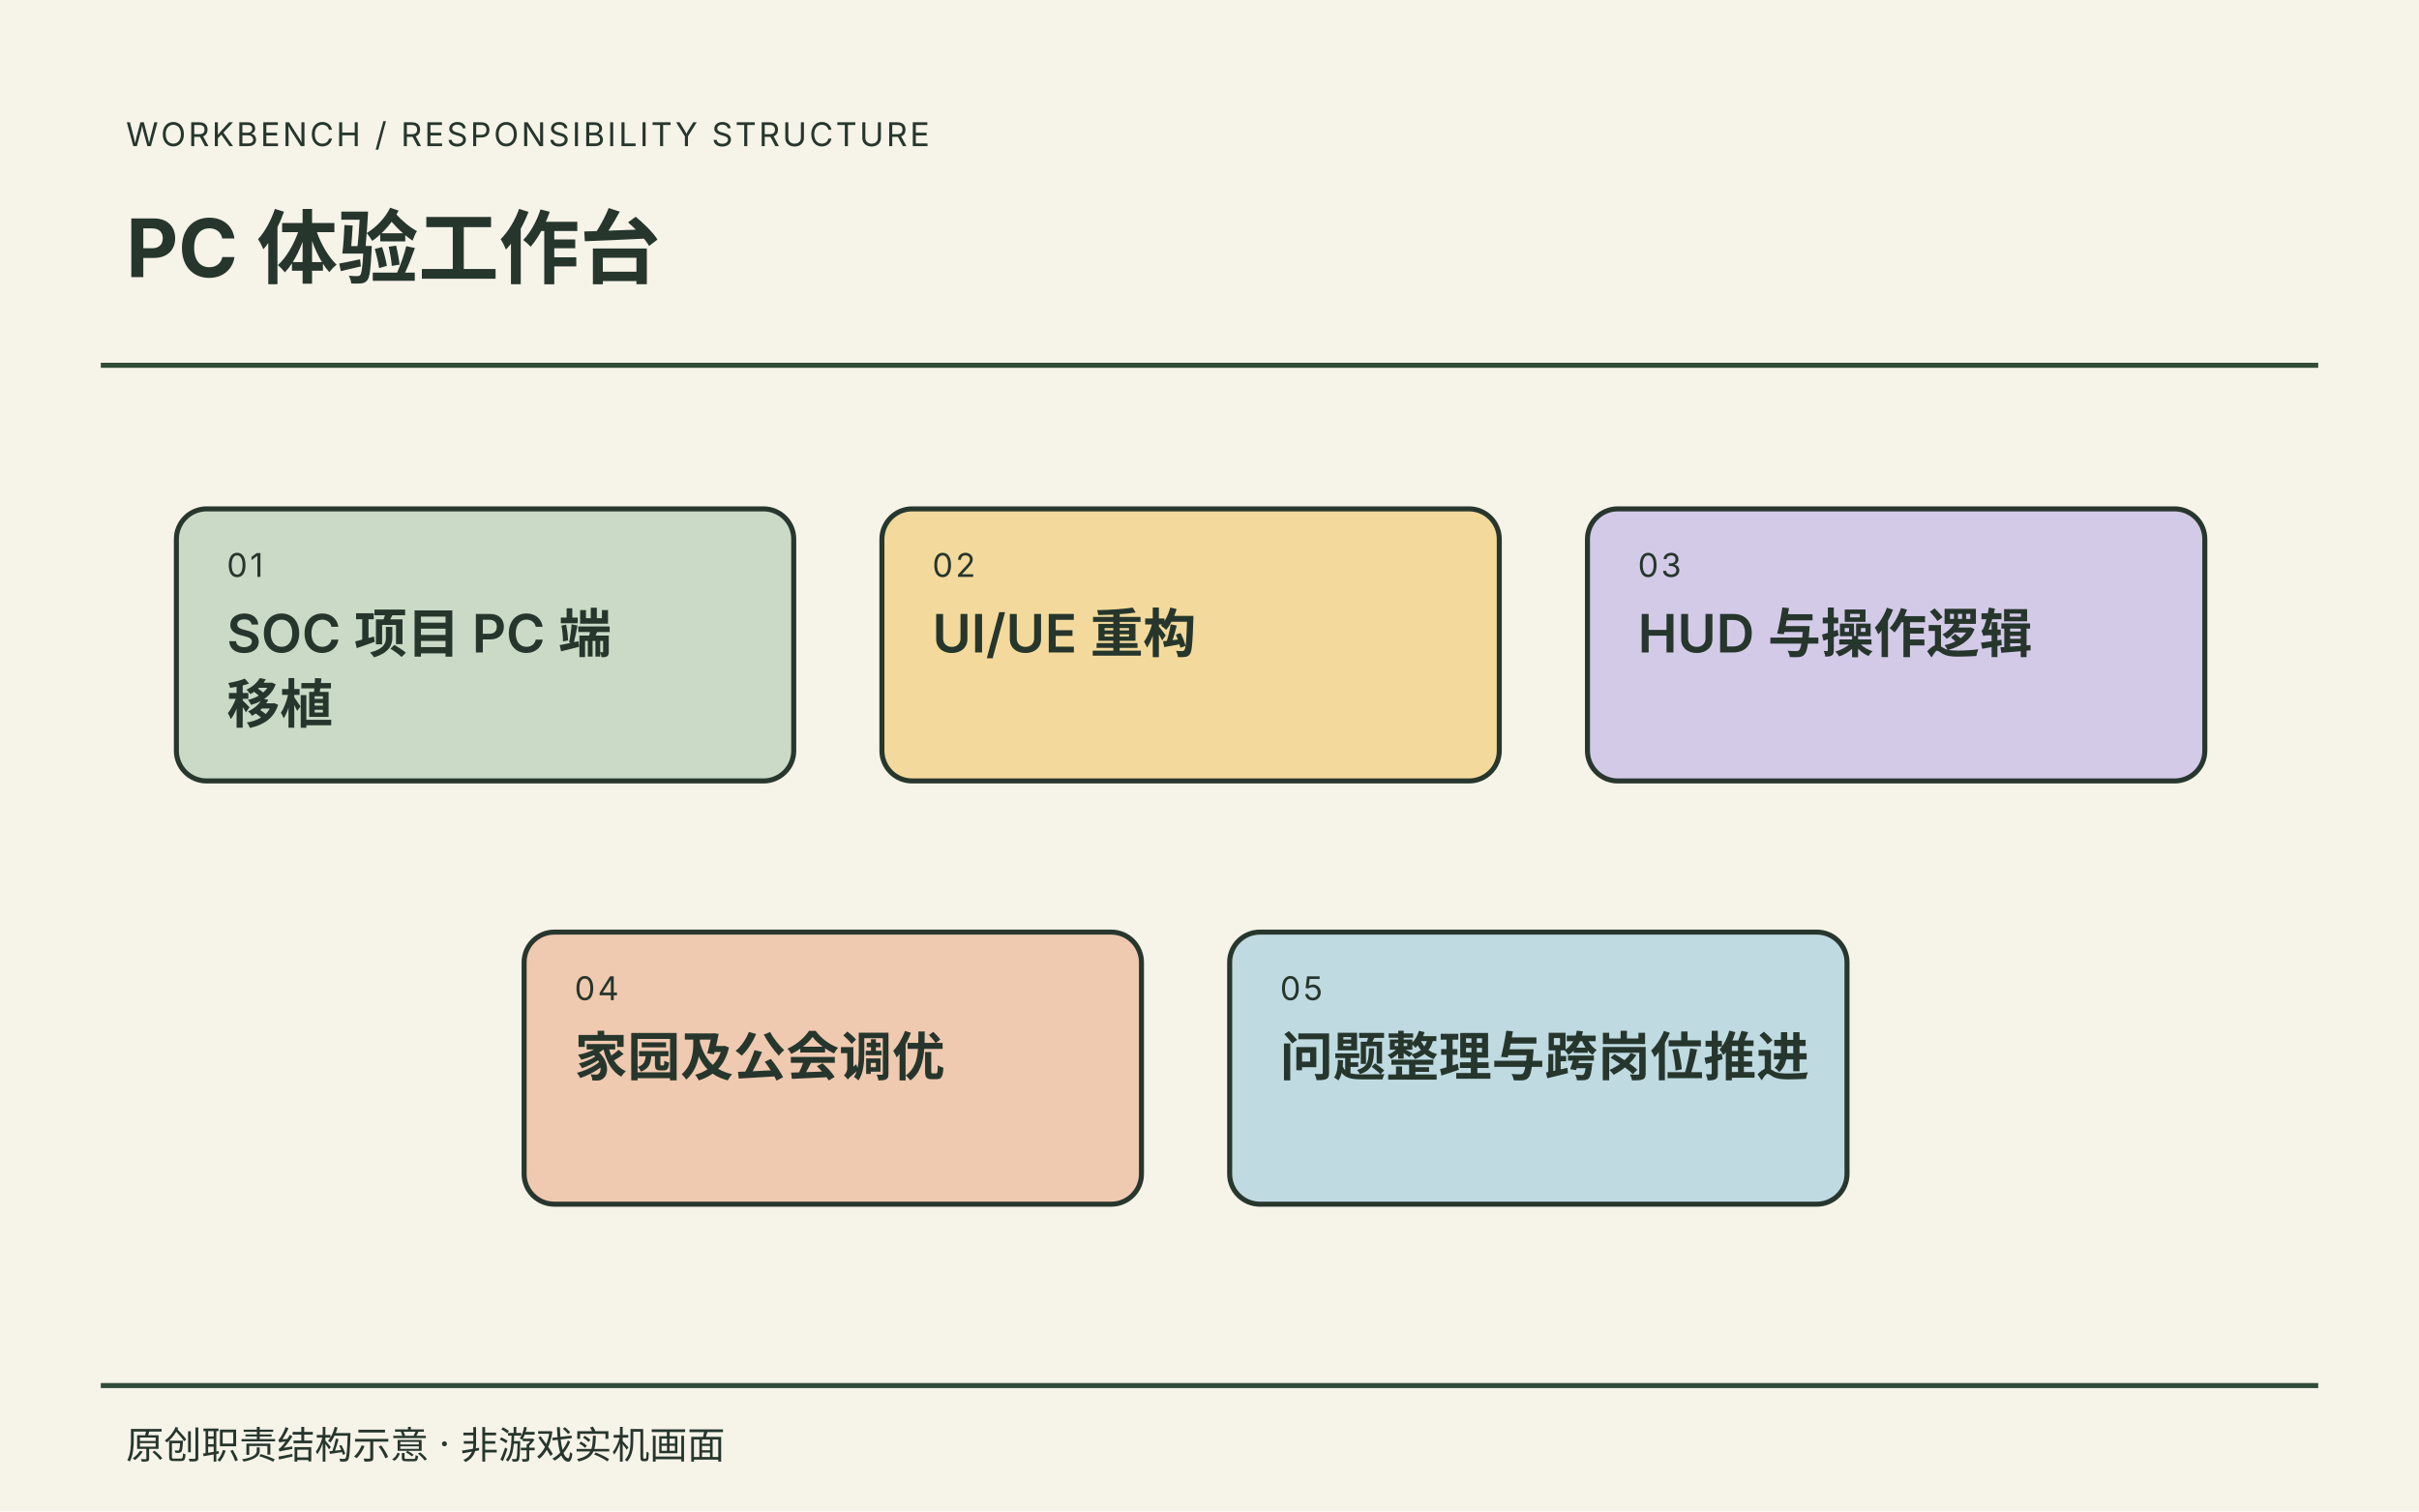
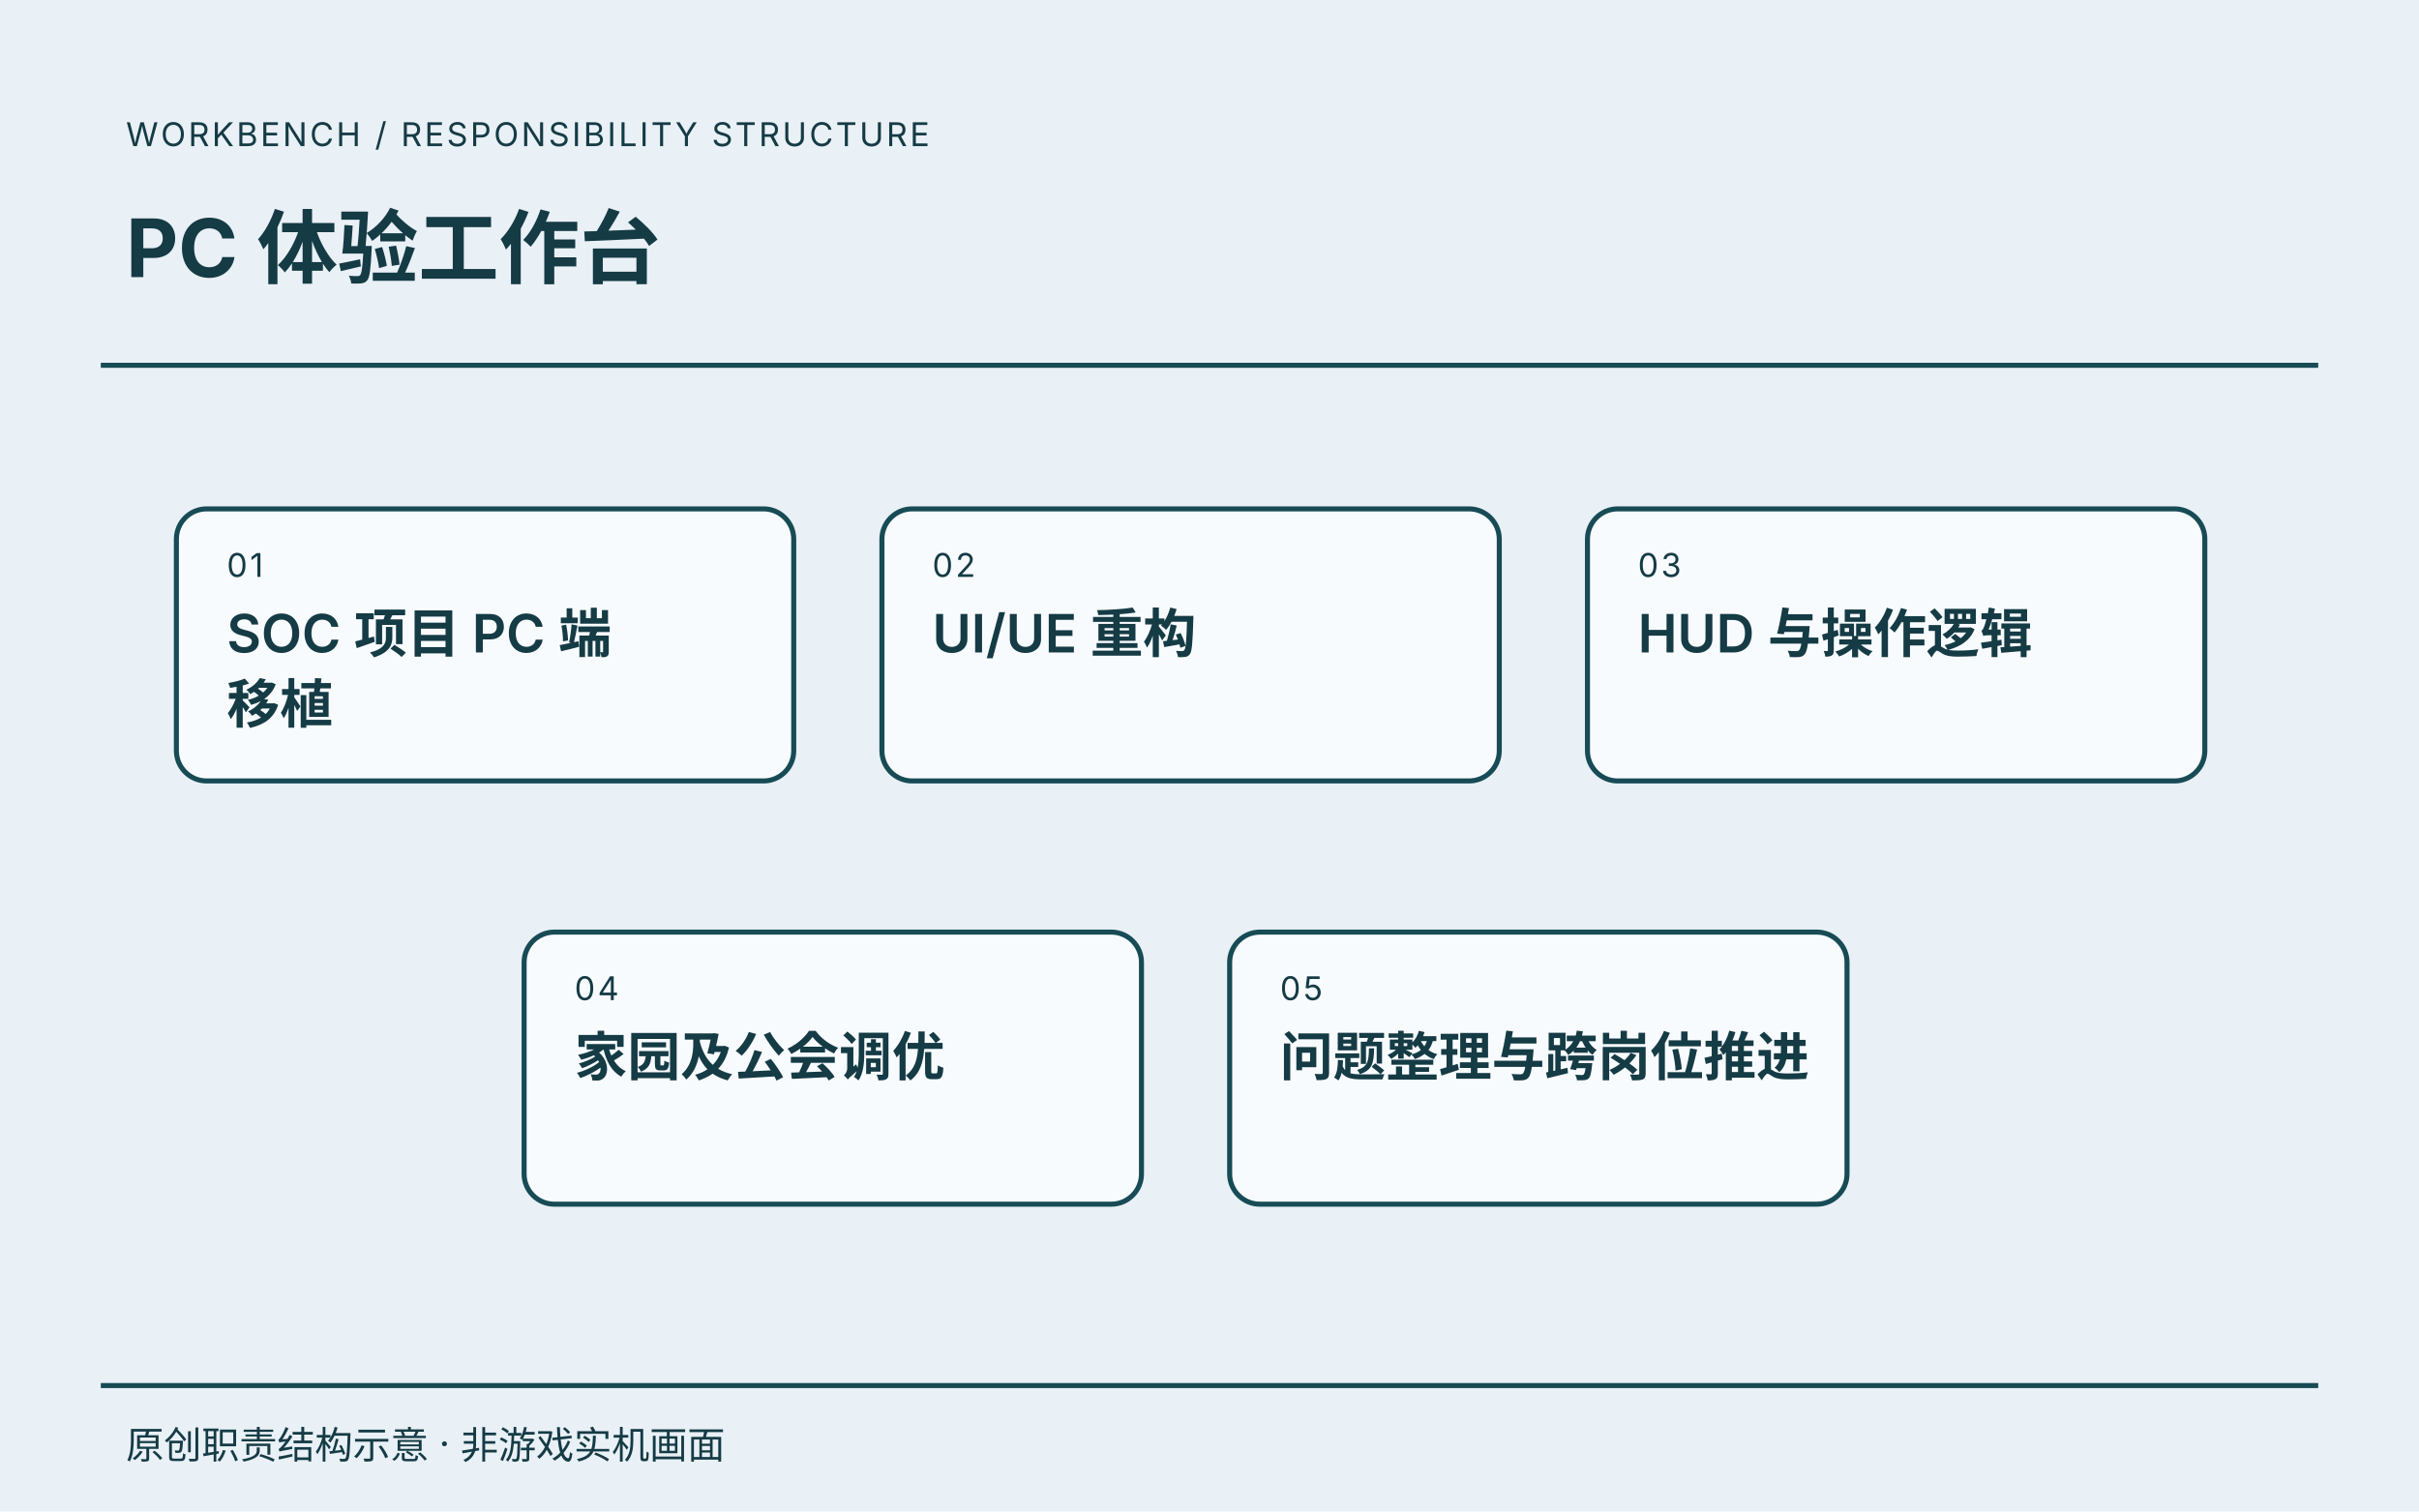
<svg xmlns="http://www.w3.org/2000/svg" width="960" height="600" viewBox="0 0 960 600">
-   <style>text{font-family:system-ui,-apple-system,'Microsoft YaHei',sans-serif;fill:#26362c}.title{font-size:32px;font-weight:700}.node{font-size:21px;font-weight:600}.number{font-size:13px;letter-spacing:1px}.caption{font-size:15px}</style>
-   <rect width="960" height="600" fill="#f6f3e9" />
-   <path d="M40 145H920M40 550H920" stroke="#304b37" stroke-width="2" />
+   <style>text{font-family:system-ui,-apple-system,'Microsoft YaHei',sans-serif;fill:#153b45}.title{font-size:32px;font-weight:700}.node{font-size:21px;font-weight:600}.number{font-size:13px;letter-spacing:1px}.caption{font-size:15px}</style>
+   <rect width="960" height="600" fill="#e9f0f6" />
+   <path d="M40 145H920M40 550H920" stroke="#174b55" stroke-width="2" />
  <text x="50" y="58" class="number">WORKBENCH / RESPONSIBILITY STRUCTURE</text>
  <text x="50" y="110" class="title">
    <tspan x="50" dy="0">PC 体验工作台</tspan>
  </text>
  <g>
-     <rect x="70" y="202" width="245" height="108" rx="12" fill="#cadac6" stroke="#28372e" stroke-width="2" />
+     <rect x="70" y="202" width="245" height="108" rx="12" fill="#f8fbfe" stroke="#174b55" stroke-width="2" />
    <text x="90" y="229" class="number">01</text>
    <text x="90" y="259" class="node">
      <tspan x="90" dy="0">SOC 项目 PC 端</tspan>
      <tspan x="90" dy="28">移植</tspan>
    </text>
  </g>
  <g>
-     <rect x="350" y="202" width="245" height="108" rx="12" fill="#f3da9c" stroke="#28372e" stroke-width="2" />
+     <rect x="350" y="202" width="245" height="108" rx="12" fill="#f8fbfe" stroke="#174b55" stroke-width="2" />
    <text x="370" y="229" class="number">02</text>
    <text x="370" y="259" class="node">
      <tspan x="370" dy="0">UI/UE 重构</tspan>
    </text>
  </g>
  <g>
-     <rect x="630" y="202" width="245" height="108" rx="12" fill="#d3cae8" stroke="#28372e" stroke-width="2" />
+     <rect x="630" y="202" width="245" height="108" rx="12" fill="#f8fbfe" stroke="#174b55" stroke-width="2" />
    <text x="650" y="229" class="number">03</text>
    <text x="650" y="259" class="node">
      <tspan x="650" dy="0">HUD 与操作逻辑</tspan>
    </text>
  </g>
  <g>
-     <rect x="208" y="370" width="245" height="108" rx="12" fill="#efc9b0" stroke="#28372e" stroke-width="2" />
+     <rect x="208" y="370" width="245" height="108" rx="12" fill="#f8fbfe" stroke="#174b55" stroke-width="2" />
    <text x="228" y="397" class="number">04</text>
    <text x="228" y="427" class="node">
      <tspan x="228" dy="0">家园及公会调优</tspan>
    </text>
  </g>
  <g>
-     <rect x="488" y="370" width="245" height="108" rx="12" fill="#bfdae1" stroke="#28372e" stroke-width="2" />
+     <rect x="488" y="370" width="245" height="108" rx="12" fill="#f8fbfe" stroke="#174b55" stroke-width="2" />
    <text x="508" y="397" class="number">05</text>
    <text x="508" y="427" class="node">
      <tspan x="508" dy="0">问题整理与跨岗位推进</tspan>
    </text>
  </g>
  <text x="50" y="579" class="caption">原创职责结构示意 · 非游戏实机画面</text>
</svg>
